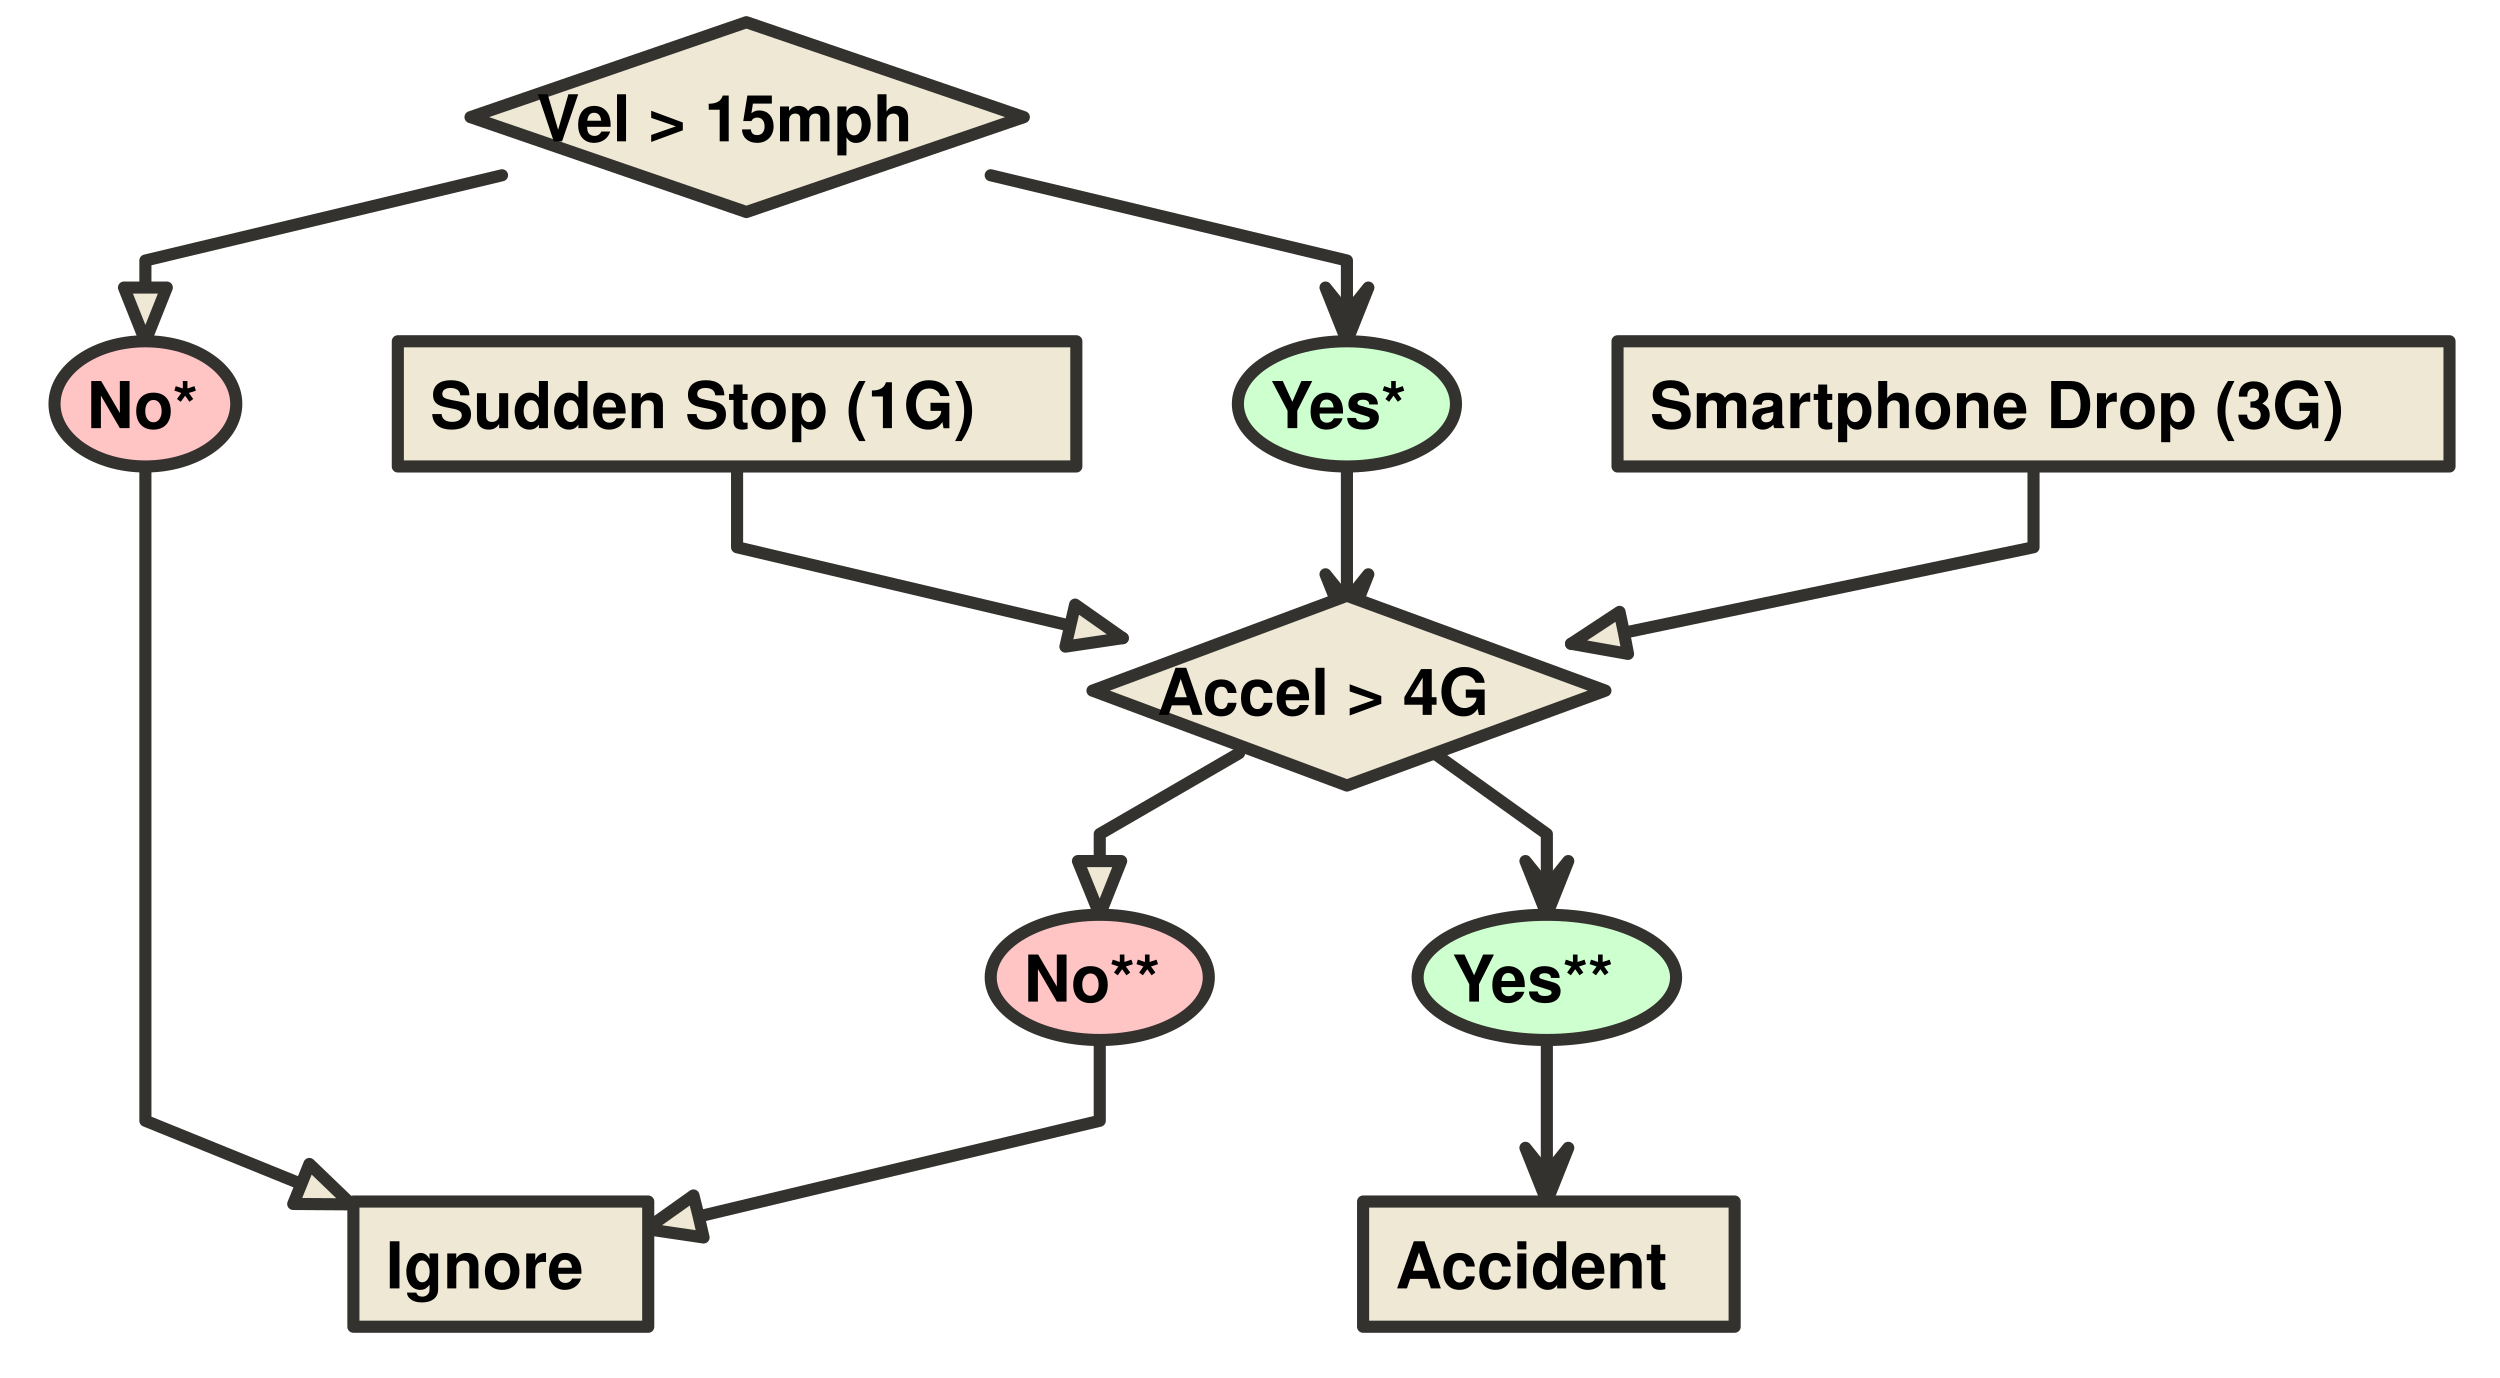
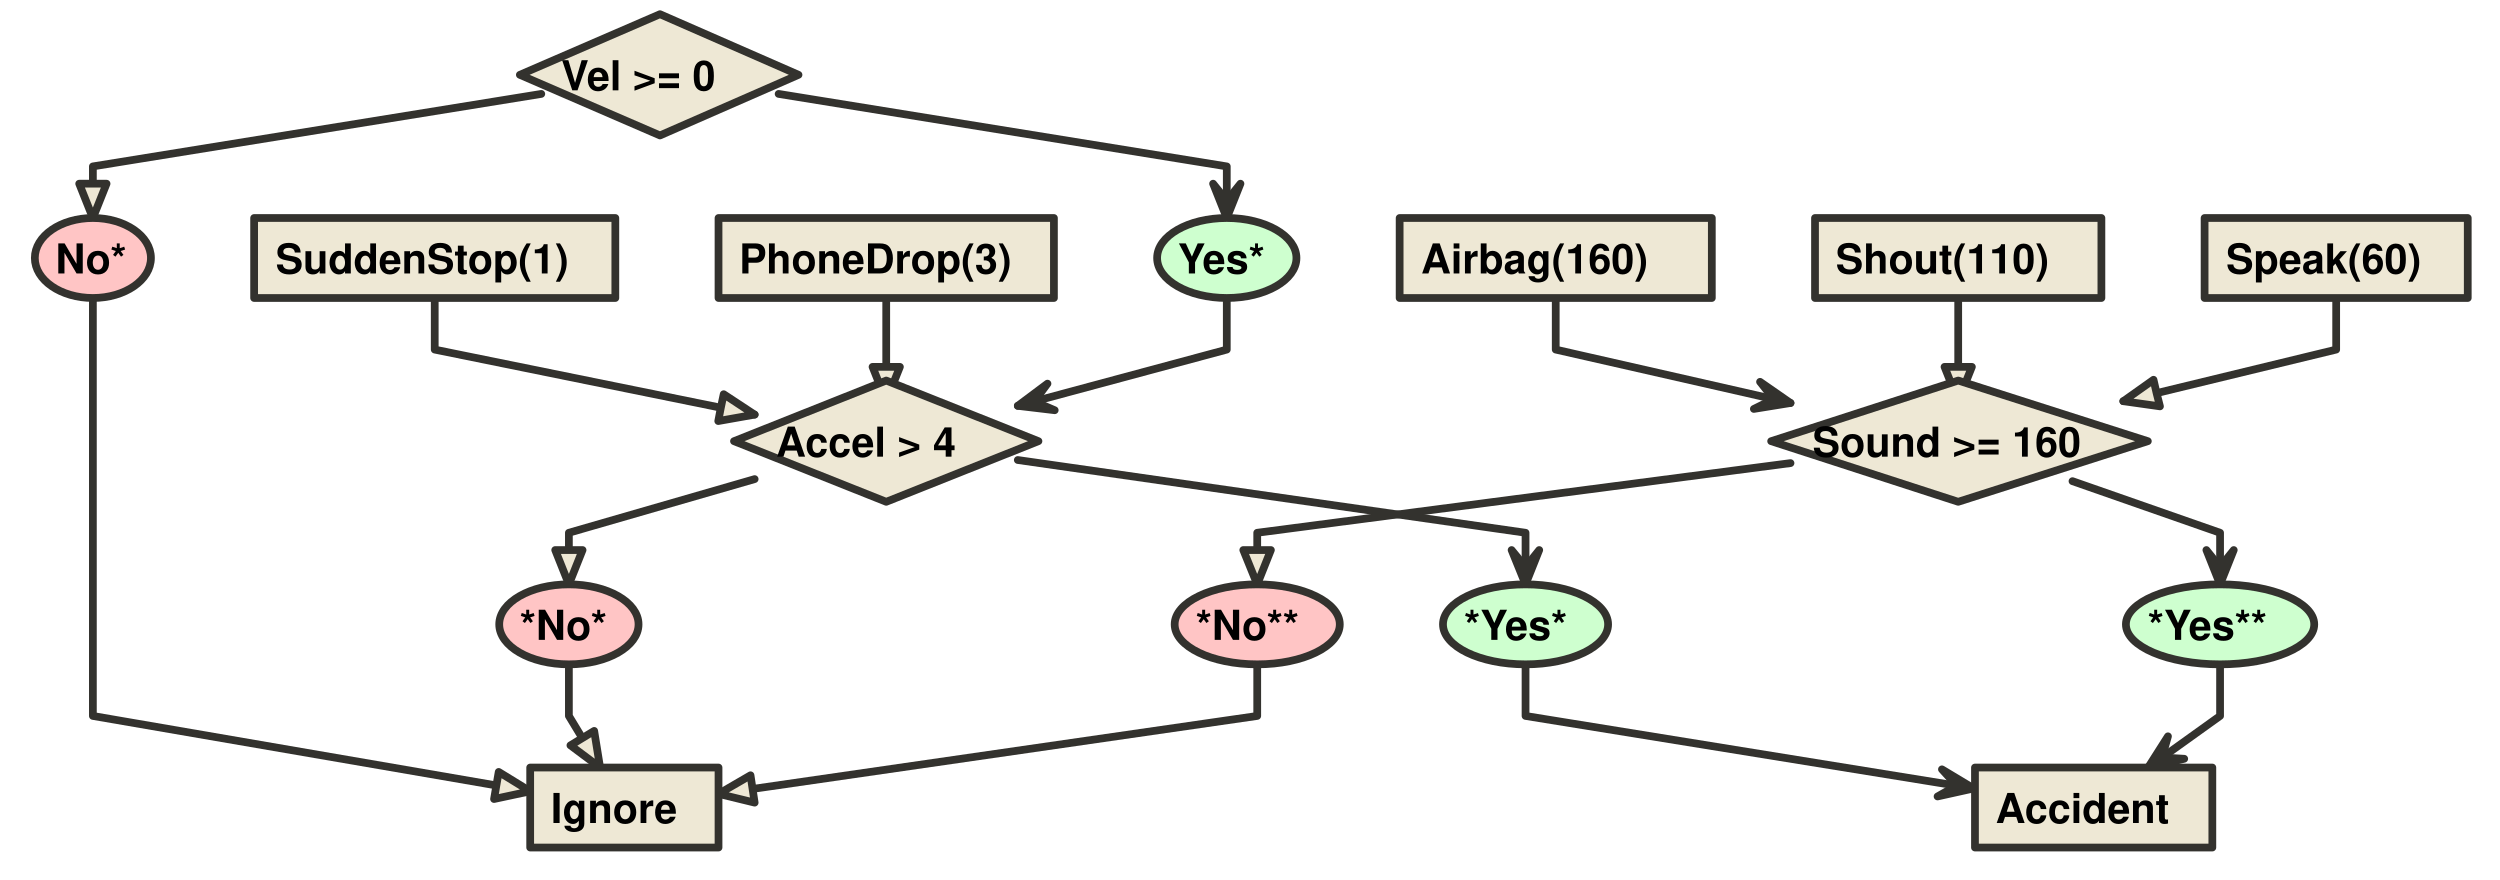
- <svg xmlns="http://www.w3.org/2000/svg" width="619" height="341" version="1.1" baseProfile="full" style="font-weight:bold; font-size:12pt; font-family:'Calibri', Helvetica, sans-serif;;stroke-width:3;stroke-linejoin:round;stroke-linecap:round">
-   <path d="M124.3 43.4 L36 64.5 L36 84.5 L36 84.5 " style="stroke:#33322E;fill:none;" />
+ <svg xmlns="http://www.w3.org/2000/svg" width="969" height="341" version="1.1" baseProfile="full" style="font-weight:bold; font-size:12pt; font-family:'Calibri', Helvetica, sans-serif;;stroke-width:3;stroke-linejoin:round;stroke-linecap:round">
+   <path d="M209.8 36.4 L36 64.5 L36 84.5 L36 84.5 " style="stroke:#33322E;fill:none;" />
  <path d="M30.7 71.2 L36 71.2 L41.3 71.2 L36 84.5 Z" style="stroke:#33322E;fill:#eee8d5;" />
-   <path d="M245.3 43.4 L333.5 64.5 L333.5 84.5 L333.5 84.5 " style="stroke:#33322E;fill:none;" />
-   <path d="M328.2 71.2 L333.5 77.8 L338.8 71.2 L333.5 84.5 Z" style="stroke:#33322E;fill:#33322E;" />
-   <path d="M36 115.5 L36 135.5 L36 277.5 L36 277.5 L87 298.2 L87 298.2 " style="stroke:#33322E;fill:none;" />
-   <path d="M72.6 298.1 L74.6 293.2 L76.6 288.2 L87 298.2 Z" style="stroke:#33322E;fill:#eee8d5;" />
-   <path d="M333.5 115.5 L333.5 135.5 L333.5 155.5 L333.5 155.5 " style="stroke:#33322E;fill:none;" />
-   <path d="M328.2 142.2 L333.5 148.8 L338.8 142.2 L333.5 155.5 Z" style="stroke:#33322E;fill:#33322E;" />
-   <path d="M306.8 186.5 L272.3 206.5 L272.3 226.5 L272.3 226.5 " style="stroke:#33322E;fill:none;" />
-   <path d="M266.9 213.2 L272.3 213.2 L277.6 213.2 L272.3 226.5 Z" style="stroke:#33322E;fill:#eee8d5;" />
-   <path d="M355.1 186.5 L383 206.5 L383 226.5 L383 226.5 " style="stroke:#33322E;fill:none;" />
-   <path d="M377.7 213.2 L383 219.8 L388.3 213.2 L383 226.5 Z" style="stroke:#33322E;fill:#33322E;" />
-   <path d="M272.3 257.5 L272.3 277.5 L160 304.3 L160 304.3 " style="stroke:#33322E;fill:none;" />
-   <path d="M171.7 296 L173 301.2 L174.2 306.4 L160 304.3 Z" style="stroke:#33322E;fill:#eee8d5;" />
-   <path d="M383 257.5 L383 277.5 L383 297.5 L383 297.5 " style="stroke:#33322E;fill:none;" />
-   <path d="M377.7 284.2 L383 290.8 L388.3 284.2 L383 297.5 Z" style="stroke:#33322E;fill:#33322E;" />
-   <path d="M182.5 115.5 L182.5 135.5 L278 158 L278 158 " style="stroke:#33322E;fill:none;" />
-   <path d="M263.8 160.1 L265 154.9 L266.2 149.7 L278 158 Z" style="stroke:#33322E;fill:#eee8d5;" />
-   <path d="M503.5 115.5 L503.5 135.5 L389 159.4 L389 159.4 " style="stroke:#33322E;fill:none;" />
-   <path d="M401 151.5 L402.1 156.7 L403.1 161.9 L389 159.4 Z" style="stroke:#33322E;fill:#eee8d5;" />
-   <path d="M184.8 5.5 L253.5 29 L184.8 52.5 L116.5 29 Z" style="stroke:#33322E;fill:#eee8d5;" />
-   <text x="132.8" y="35" style="">Vel &gt; 15mph</text>
+   <path d="M301.8 36.4 L475.5 64.5 L475.5 84.5 L475.5 84.5 " style="stroke:#33322E;fill:none;" />
+   <path d="M470.2 71.2 L475.5 77.8 L480.8 71.2 L475.5 84.5 Z" style="stroke:#33322E;fill:#33322E;" />
+   <path d="M36 115.5 L36 135.5 L36 277.5 L36 277.5 L205.5 306.7 L205.5 306.7 " style="stroke:#33322E;fill:none;" />
+   <path d="M191.5 309.7 L192.4 304.4 L193.3 299.2 L205.5 306.7 Z" style="stroke:#33322E;fill:#eee8d5;" />
+   <path d="M475.5 115.5 L475.5 135.5 L394.5 157.3 L394.5 157.3 " style="stroke:#33322E;fill:none;" />
+   <path d="M406 148.7 L400.9 155.6 L408.8 159 L394.5 157.3 Z" style="stroke:#33322E;fill:#33322E;" />
+   <path d="M292.5 185.7 L220.5 206.5 L220.5 226.5 L220.5 226.5 " style="stroke:#33322E;fill:none;" />
+   <path d="M215.2 213.2 L220.5 213.2 L225.8 213.2 L220.5 226.5 Z" style="stroke:#33322E;fill:#eee8d5;" />
+   <path d="M394.5 178.3 L591.3 206.5 L591.3 226.5 L591.3 226.5 " style="stroke:#33322E;fill:none;" />
+   <path d="M585.9 213.2 L591.3 219.8 L596.6 213.2 L591.3 226.5 Z" style="stroke:#33322E;fill:#33322E;" />
+   <path d="M220.5 257.5 L220.5 277.5 L232.6 297.5 L232.6 297.5 " style="stroke:#33322E;fill:none;" />
+   <path d="M221.1 288.9 L225.7 286.1 L230.3 283.3 L232.6 297.5 Z" style="stroke:#33322E;fill:#eee8d5;" />
+   <path d="M591.3 257.5 L591.3 277.5 L765 305.6 L765 305.6 " style="stroke:#33322E;fill:none;" />
+   <path d="M751 308.7 L758.4 304.5 L752.7 298.2 L765 305.6 Z" style="stroke:#33322E;fill:#33322E;" />
+   <path d="M168.5 115.5 L168.5 135.5 L292.5 160.7 L292.5 160.7 " style="stroke:#33322E;fill:none;" />
+   <path d="M278.4 163.2 L279.4 158 L280.5 152.8 L292.5 160.7 Z" style="stroke:#33322E;fill:#eee8d5;" />
+   <path d="M343.5 115.5 L343.5 135.5 L343.5 155.5 L343.5 155.5 " style="stroke:#33322E;fill:none;" />
+   <path d="M338.2 142.2 L343.5 142.2 L348.8 142.2 L343.5 155.5 Z" style="stroke:#33322E;fill:#eee8d5;" />
+   <path d="M603 115.5 L603 135.5 L694 156.2 L694 156.2 " style="stroke:#33322E;fill:none;" />
+   <path d="M679.8 158.5 L687.5 154.7 L682.2 148 L694 156.2 Z" style="stroke:#33322E;fill:#33322E;" />
+   <path d="M759 115.5 L759 135.5 L759 155.5 L759 155.5 " style="stroke:#33322E;fill:none;" />
+   <path d="M753.7 142.2 L759 142.2 L764.3 142.2 L759 155.5 Z" style="stroke:#33322E;fill:#eee8d5;" />
+   <path d="M905.5 115.5 L905.5 135.5 L823 155.5 L823 155.5 " style="stroke:#33322E;fill:none;" />
+   <path d="M834.7 147.2 L835.9 152.4 L837.2 157.5 L823 155.5 Z" style="stroke:#33322E;fill:#eee8d5;" />
+   <path d="M694 179.5 L487.3 206.5 L487.3 226.5 L487.3 226.5 " style="stroke:#33322E;fill:none;" />
+   <path d="M481.9 213.2 L487.3 213.2 L492.6 213.2 L487.3 226.5 Z" style="stroke:#33322E;fill:#eee8d5;" />
+   <path d="M803.3 186.5 L860.5 206.5 L860.5 226.5 L860.5 226.5 " style="stroke:#33322E;fill:none;" />
+   <path d="M855.2 213.2 L860.5 219.8 L865.8 213.2 L860.5 226.5 Z" style="stroke:#33322E;fill:#33322E;" />
+   <path d="M487.3 257.5 L487.3 277.5 L278.5 307.7 L278.5 307.7 " style="stroke:#33322E;fill:none;" />
+   <path d="M290.9 300.5 L291.7 305.8 L292.5 311.1 L278.5 307.7 Z" style="stroke:#33322E;fill:#eee8d5;" />
+   <path d="M860.5 257.5 L860.5 277.5 L832.6 297.5 L832.6 297.5 " style="stroke:#33322E;fill:none;" />
+   <path d="M840.3 285.4 L838 293.6 L846.6 294.1 L832.6 297.5 Z" style="stroke:#33322E;fill:#33322E;" />
+   <path d="M255.8 5.5 L309.5 29 L255.8 52.5 L201.5 29 Z" style="stroke:#33322E;fill:#eee8d5;" />
+   <text x="217.5" y="35" style="">Vel &gt;= 0</text>
  <ellipse cx="36" cy="100" rx="22.5" ry="15.5" style="stroke:#33322E;fill:#ffc5c5;" />
  <text x="21.5" y="106" style="">No*</text>
-   <ellipse cx="333.5" cy="100" rx="27" ry="15.5" style="stroke:#33322E;fill:#ceffcf;" />
-   <text x="314.5" y="106" style="">Yes*</text>
-   <rect x="87.5" y="297.5" height="31" width="73" style="stroke:#33322E;fill:#eee8d5;" />
-   <text x="95.5" y="319" style="">Ignore</text>
-   <path d="M333.5 147.5 L397.5 171 L333.5 194.5 L270.5 171 Z" style="stroke:#33322E;fill:#eee8d5;" />
-   <text x="286.5" y="177" style="">Accel &gt; 4G</text>
-   <ellipse cx="272.3" cy="242" rx="27" ry="15.5" style="stroke:#33322E;fill:#ffc5c5;" />
-   <text x="253.5" y="248" style="">No**</text>
-   <ellipse cx="383" cy="242" rx="32" ry="15.5" style="stroke:#33322E;fill:#ceffcf;" />
-   <text x="359.5" y="248" style="">Yes**</text>
-   <rect x="337.5" y="297.5" height="31" width="92" style="stroke:#33322E;fill:#eee8d5;" />
-   <text x="345.5" y="319" style="">Accident</text>
-   <rect x="98.5" y="84.5" height="31" width="168" style="stroke:#33322E;fill:#eee8d5;" />
-   <text x="106.5" y="106" style="">Sudden Stop (1G)</text>
-   <rect x="400.5" y="84.5" height="31" width="206" style="stroke:#33322E;fill:#eee8d5;" />
-   <text x="408.5" y="106" style="">Smartphone Drop (3G)</text>
+   <ellipse cx="475.5" cy="100" rx="27" ry="15.5" style="stroke:#33322E;fill:#ceffcf;" />
+   <text x="456.5" y="106" style="">Yes*</text>
+   <rect x="205.5" y="297.5" height="31" width="73" style="stroke:#33322E;fill:#eee8d5;" />
+   <text x="213.5" y="319" style="">Ignore</text>
+   <path d="M343.5 147.5 L402.5 171 L343.5 194.5 L284.5 171 Z" style="stroke:#33322E;fill:#eee8d5;" />
+   <text x="300.8" y="177" style="">Accel &gt; 4</text>
+   <ellipse cx="220.5" cy="242" rx="27" ry="15.5" style="stroke:#33322E;fill:#ffc5c5;" />
+   <text x="201.5" y="248" style="">*No*</text>
+   <ellipse cx="591.3" cy="242" rx="32" ry="15.5" style="stroke:#33322E;fill:#ceffcf;" />
+   <text x="567.5" y="248" style="">*Yes*</text>
+   <rect x="765.5" y="297.5" height="31" width="92" style="stroke:#33322E;fill:#eee8d5;" />
+   <text x="773.5" y="319" style="">Accident</text>
+   <rect x="98.5" y="84.5" height="31" width="140" style="stroke:#33322E;fill:#eee8d5;" />
+   <text x="106.8" y="106" style="">SuddenStop(1)</text>
+   <rect x="278.5" y="84.5" height="31" width="130" style="stroke:#33322E;fill:#eee8d5;" />
+   <text x="286.5" y="106" style="">PhoneDrop(3)</text>
+   <rect x="542.5" y="84.5" height="31" width="121" style="stroke:#33322E;fill:#eee8d5;" />
+   <text x="550.8" y="106" style="">Airbag(160)</text>
+   <path d="M759 147.5 L832.5 171 L759 194.5 L686.5 171 Z" style="stroke:#33322E;fill:#eee8d5;" />
+   <text x="702.5" y="177" style="">Sound &gt;= 160</text>
+   <rect x="703.5" y="84.5" height="31" width="111" style="stroke:#33322E;fill:#eee8d5;" />
+   <text x="711.5" y="106" style="">Shout(110)</text>
+   <rect x="854.5" y="84.5" height="31" width="102" style="stroke:#33322E;fill:#eee8d5;" />
+   <text x="862.8" y="106" style="">Speak(60)</text>
+   <ellipse cx="487.3" cy="242" rx="32" ry="15.5" style="stroke:#33322E;fill:#ffc5c5;" />
+   <text x="463.5" y="248" style="">*No**</text>
+   <ellipse cx="860.5" cy="242" rx="36.5" ry="15.5" style="stroke:#33322E;fill:#ceffcf;" />
+   <text x="832.5" y="248" style="">*Yes**</text>
</svg>
